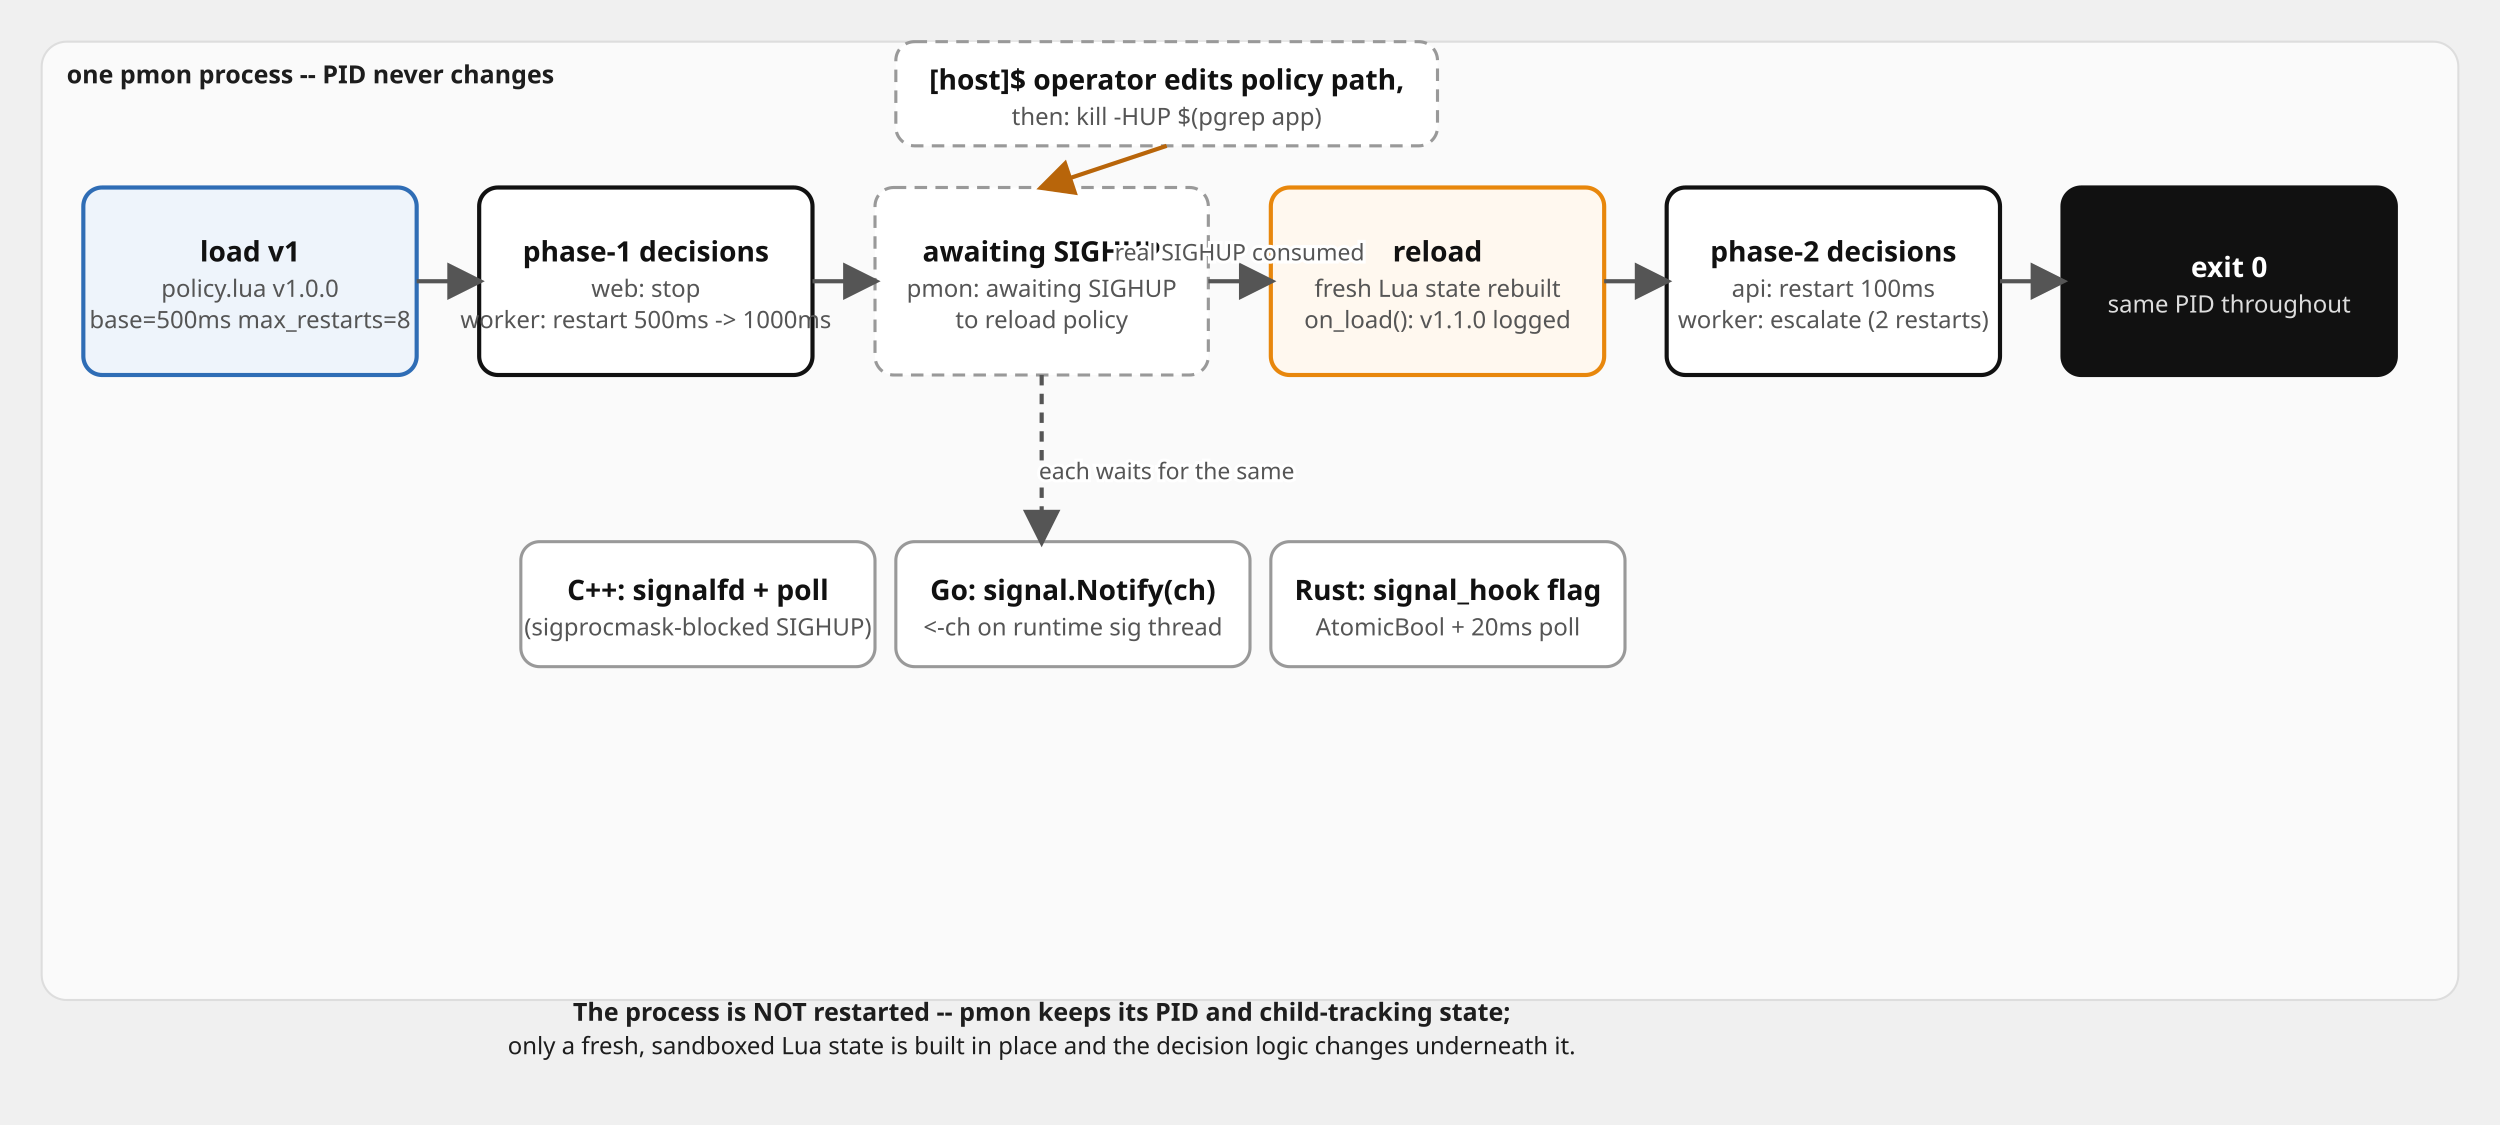
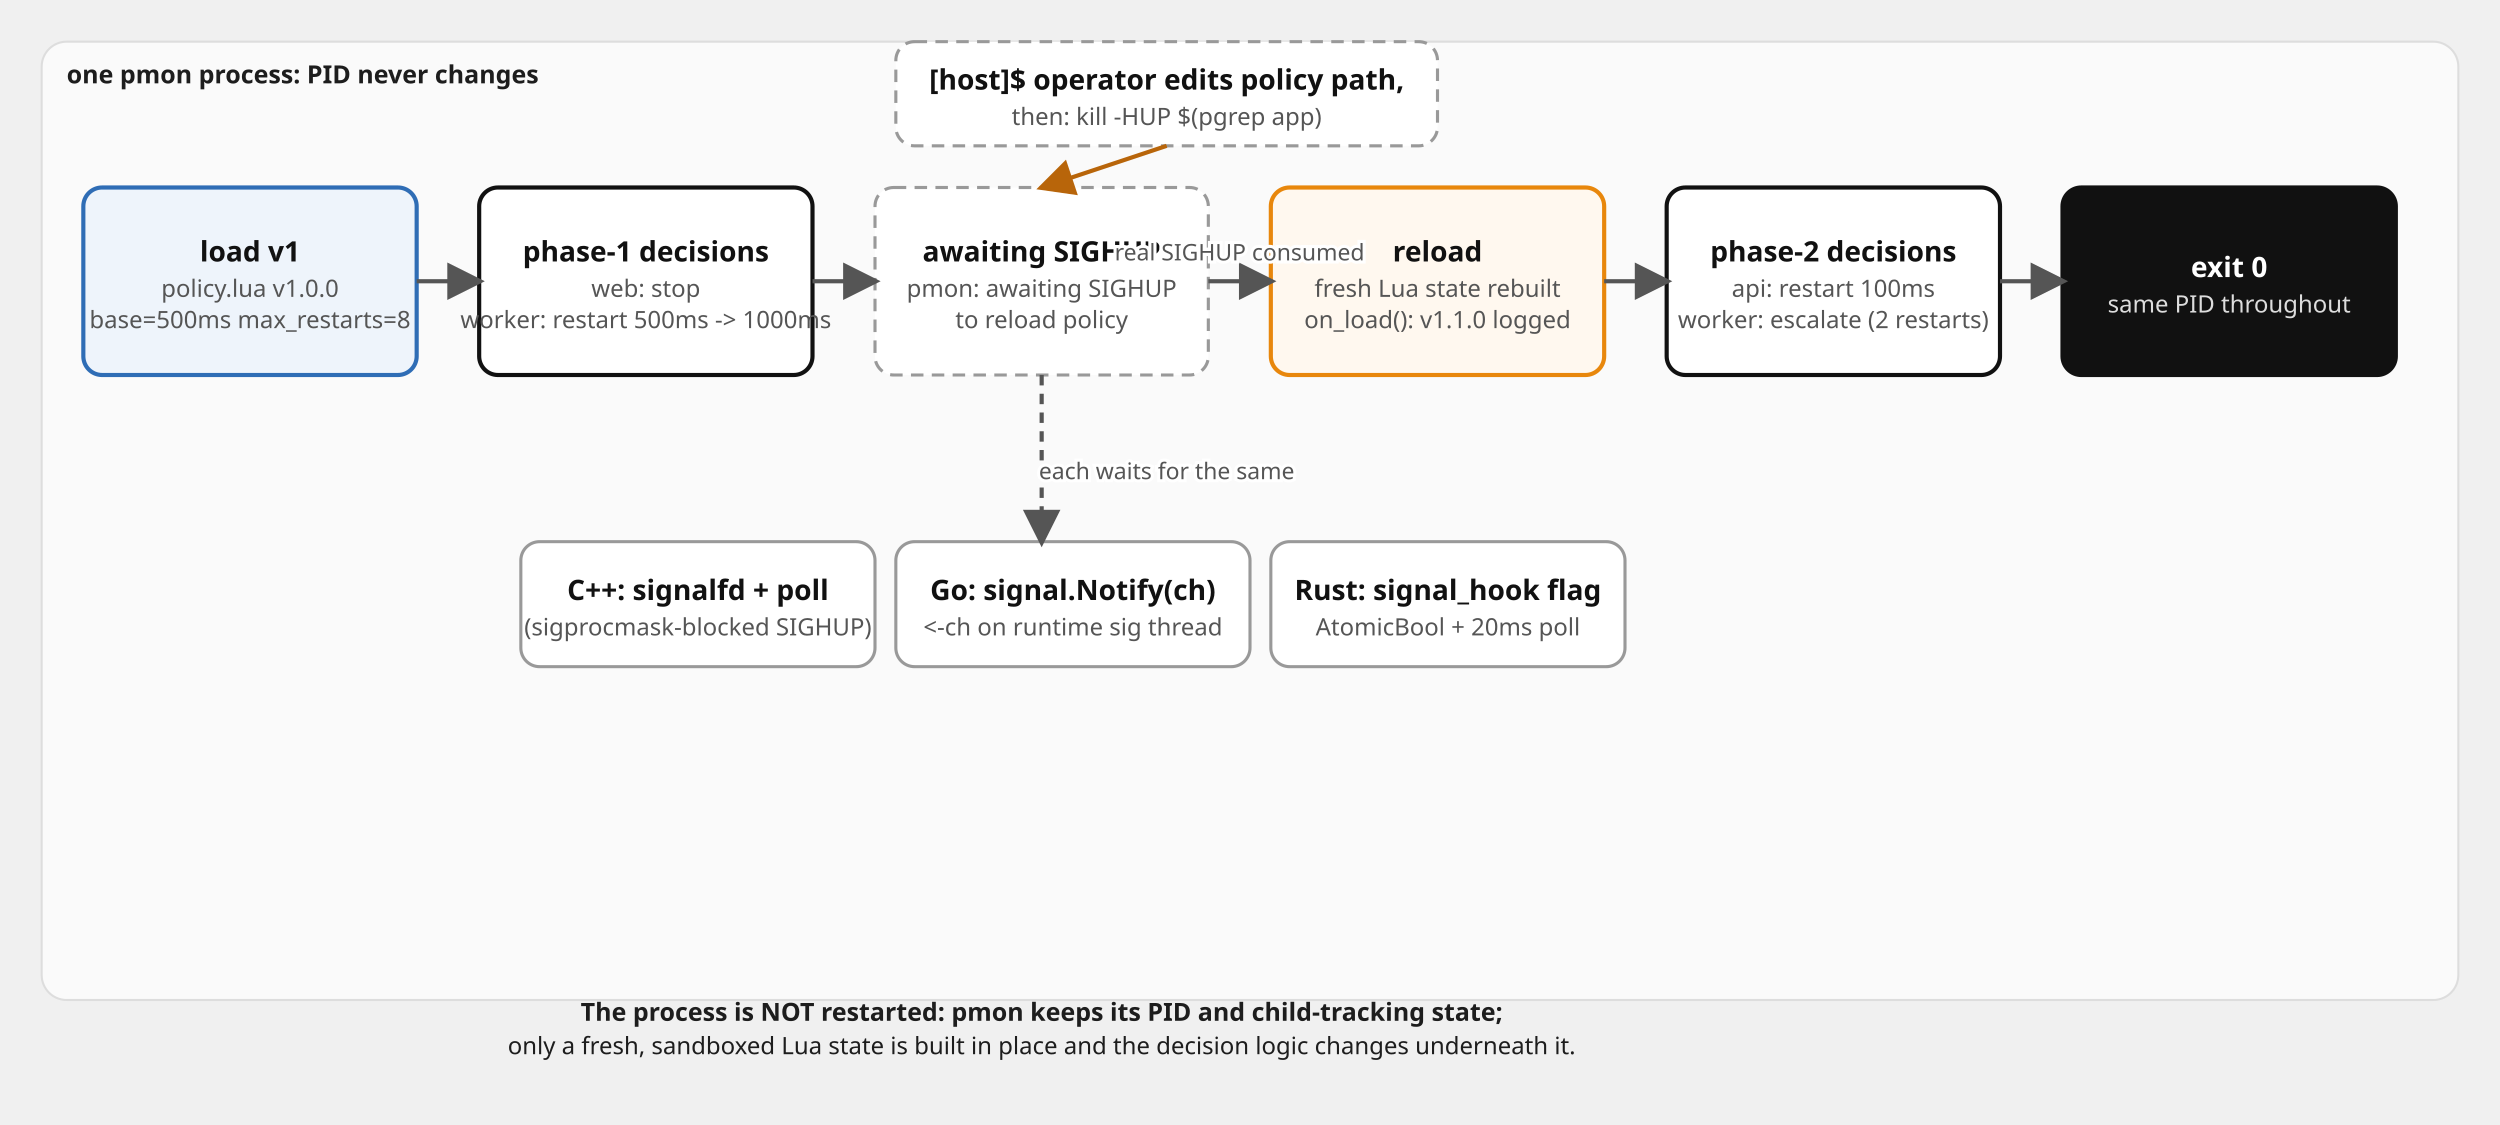
<svg xmlns="http://www.w3.org/2000/svg" viewBox="0 0 1200 540" font-family="'Red Hat Text', system-ui, sans-serif" role="img">
  <defs>
    <marker id="a" viewBox="0 0 10 10" refX="8.5" refY="5" markerWidth="9" markerHeight="9" orient="auto-start-reverse">
      <path d="M0,0 L10,5 L0,10 z" fill="#555" />
    </marker>
    <marker id="am" viewBox="0 0 10 10" refX="8.5" refY="5" markerWidth="9" markerHeight="9" orient="auto-start-reverse">
      <path d="M0,0 L10,5 L0,10 z" fill="#b8650a" />
    </marker>
  </defs>
  <rect x="20" y="20" width="1160" height="460" rx="12" fill="#fafafa" stroke="#ddd" />
-   <text x="32" y="40" font-size="12" font-weight="700" fill="#1d1d1d">one pmon process -- PID never changes</text>
+   <text x="32" y="40" font-size="12" font-weight="700" fill="#1d1d1d">one pmon process: PID never changes</text>
  <rect x="40" y="90" width="160" height="90" rx="9" fill="#eef4fb" stroke="#2f6db5" stroke-width="2" />
  <text x="120.0" y="125.5" font-size="13.5" font-weight="700" fill="#111111" text-anchor="middle">load v1</text>
  <text x="120.0" y="142.5" font-size="11.5" fill="#555555" text-anchor="middle">policy.lua v1.0.0</text>
  <text x="120.0" y="157.5" font-size="11.5" fill="#555555" text-anchor="middle">base=500ms max_restarts=8</text>
  <rect x="230" y="90" width="160" height="90" rx="9" fill="#ffffff" stroke="#111111" stroke-width="2" />
  <text x="310.0" y="125.5" font-size="13.5" font-weight="700" fill="#111111" text-anchor="middle">phase-1 decisions</text>
  <text x="310.0" y="142.5" font-size="11.5" fill="#555555" text-anchor="middle">web: stop</text>
  <text x="310.0" y="157.5" font-size="11.5" fill="#555555" text-anchor="middle">worker: restart 500ms -&gt; 1000ms</text>
  <rect x="420" y="90" width="160" height="90" rx="9" fill="#ffffff" stroke="#999999" stroke-width="1.5" stroke-dasharray="6 4" />
  <text x="500.0" y="125.5" font-size="13.5" font-weight="700" fill="#111111" text-anchor="middle">awaiting SIGHUP</text>
  <text x="500.0" y="142.5" font-size="11.5" fill="#555555" text-anchor="middle">pmon: awaiting SIGHUP</text>
  <text x="500.0" y="157.5" font-size="11.5" fill="#555555" text-anchor="middle">to reload policy</text>
  <rect x="610" y="90" width="160" height="90" rx="9" fill="#fff8ef" stroke="#e8870c" stroke-width="2" />
  <text x="690.0" y="125.5" font-size="13.5" font-weight="700" fill="#111111" text-anchor="middle">reload</text>
  <text x="690.0" y="142.5" font-size="11.5" fill="#555555" text-anchor="middle">fresh Lua state rebuilt</text>
  <text x="690.0" y="157.5" font-size="11.5" fill="#555555" text-anchor="middle">on_load(): v1.1.0 logged</text>
  <rect x="800" y="90" width="160" height="90" rx="9" fill="#ffffff" stroke="#111111" stroke-width="2" />
  <text x="880.0" y="125.5" font-size="13.5" font-weight="700" fill="#111111" text-anchor="middle">phase-2 decisions</text>
  <text x="880.0" y="142.5" font-size="11.5" fill="#555555" text-anchor="middle">api: restart 100ms</text>
  <text x="880.0" y="157.5" font-size="11.5" fill="#555555" text-anchor="middle">worker: escalate (2 restarts)</text>
  <rect x="990" y="90" width="160" height="90" rx="9" fill="#111111" stroke="#111111" stroke-width="2" />
  <text x="1070.0" y="133.0" font-size="13.5" font-weight="700" fill="#ffffff" text-anchor="middle">exit 0</text>
  <text x="1070.0" y="150.0" font-size="11.5" fill="#dddddd" text-anchor="middle">same PID throughout</text>
  <rect x="430" y="20" width="260" height="50" rx="9" fill="#ffffff" stroke="#999999" stroke-width="1.5" stroke-dasharray="6 4" />
  <text x="560.0" y="43.0" font-size="13.5" font-weight="700" fill="#111111" text-anchor="middle">[host]$ operator edits policy path,</text>
  <text x="560.0" y="60.0" font-size="11.5" fill="#555555" text-anchor="middle">then: kill -HUP $(pgrep app)</text>
  <rect x="250" y="260" width="170" height="60" rx="9" fill="#ffffff" stroke="#999999" stroke-width="1.5" />
  <text x="335.0" y="288.0" font-size="13.5" font-weight="700" fill="#111111" text-anchor="middle">C++: signalfd + poll</text>
  <text x="335.0" y="305.0" font-size="11.5" fill="#555555" text-anchor="middle">(sigprocmask-blocked SIGHUP)</text>
  <rect x="430" y="260" width="170" height="60" rx="9" fill="#ffffff" stroke="#999999" stroke-width="1.5" />
  <text x="515.0" y="288.0" font-size="13.5" font-weight="700" fill="#111111" text-anchor="middle">Go: signal.Notify(ch)</text>
  <text x="515.0" y="305.0" font-size="11.5" fill="#555555" text-anchor="middle">&lt;-ch on runtime sig thread</text>
  <rect x="610" y="260" width="170" height="60" rx="9" fill="#ffffff" stroke="#999999" stroke-width="1.5" />
  <text x="695.0" y="288.0" font-size="13.5" font-weight="700" fill="#111111" text-anchor="middle">Rust: signal_hook flag</text>
  <text x="695.0" y="305.0" font-size="11.5" fill="#555555" text-anchor="middle">AtomicBool + 20ms poll</text>
  <path d="M200,135 L230,135" fill="none" stroke="#555" stroke-width="2" marker-end="url(#a)" />
  <path d="M390,135 L420,135" fill="none" stroke="#555" stroke-width="2" marker-end="url(#a)" />
  <path d="M580,135 L610,135" fill="none" stroke="#555" stroke-width="2" marker-end="url(#a)" />
  <text x="595.0" y="125.0" font-size="11" fill="#ffffff" stroke="#ffffff" stroke-width="3" paint-order="stroke" text-anchor="middle">real SIGHUP consumed</text>
  <text x="595.0" y="125.0" font-size="11" fill="#555" text-anchor="middle">real SIGHUP consumed</text>
  <path d="M770,135 L800,135" fill="none" stroke="#555" stroke-width="2" marker-end="url(#a)" />
  <path d="M960,135 L990,135" fill="none" stroke="#555" stroke-width="2" marker-end="url(#a)" />
  <path d="M560,70 L500,90" fill="none" stroke="#b8650a" stroke-width="2" marker-end="url(#am)" />
  <path d="M500,180 L500,260" fill="none" stroke="#555" stroke-width="2" stroke-dasharray="5 4" marker-end="url(#a)" />
  <text x="560.0" y="230.0" font-size="11" fill="#ffffff" stroke="#ffffff" stroke-width="3" paint-order="stroke" text-anchor="middle">each waits for the same</text>
  <text x="560.0" y="230.0" font-size="11" fill="#555" text-anchor="middle">each waits for the same</text>
-   <text x="500" y="490" font-size="12" fill="#1d1d1d" text-anchor="middle" font-weight="700">The process is NOT restarted -- pmon keeps its PID and child-tracking state;</text>
+   <text x="500" y="490" font-size="12" fill="#1d1d1d" text-anchor="middle" font-weight="700">The process is NOT restarted: pmon keeps its PID and child-tracking state;</text>
  <text x="500" y="506" font-size="11.5" fill="#1d1d1d" text-anchor="middle">only a fresh, sandboxed Lua state is built in place and the decision logic changes underneath it.</text>
</svg>
